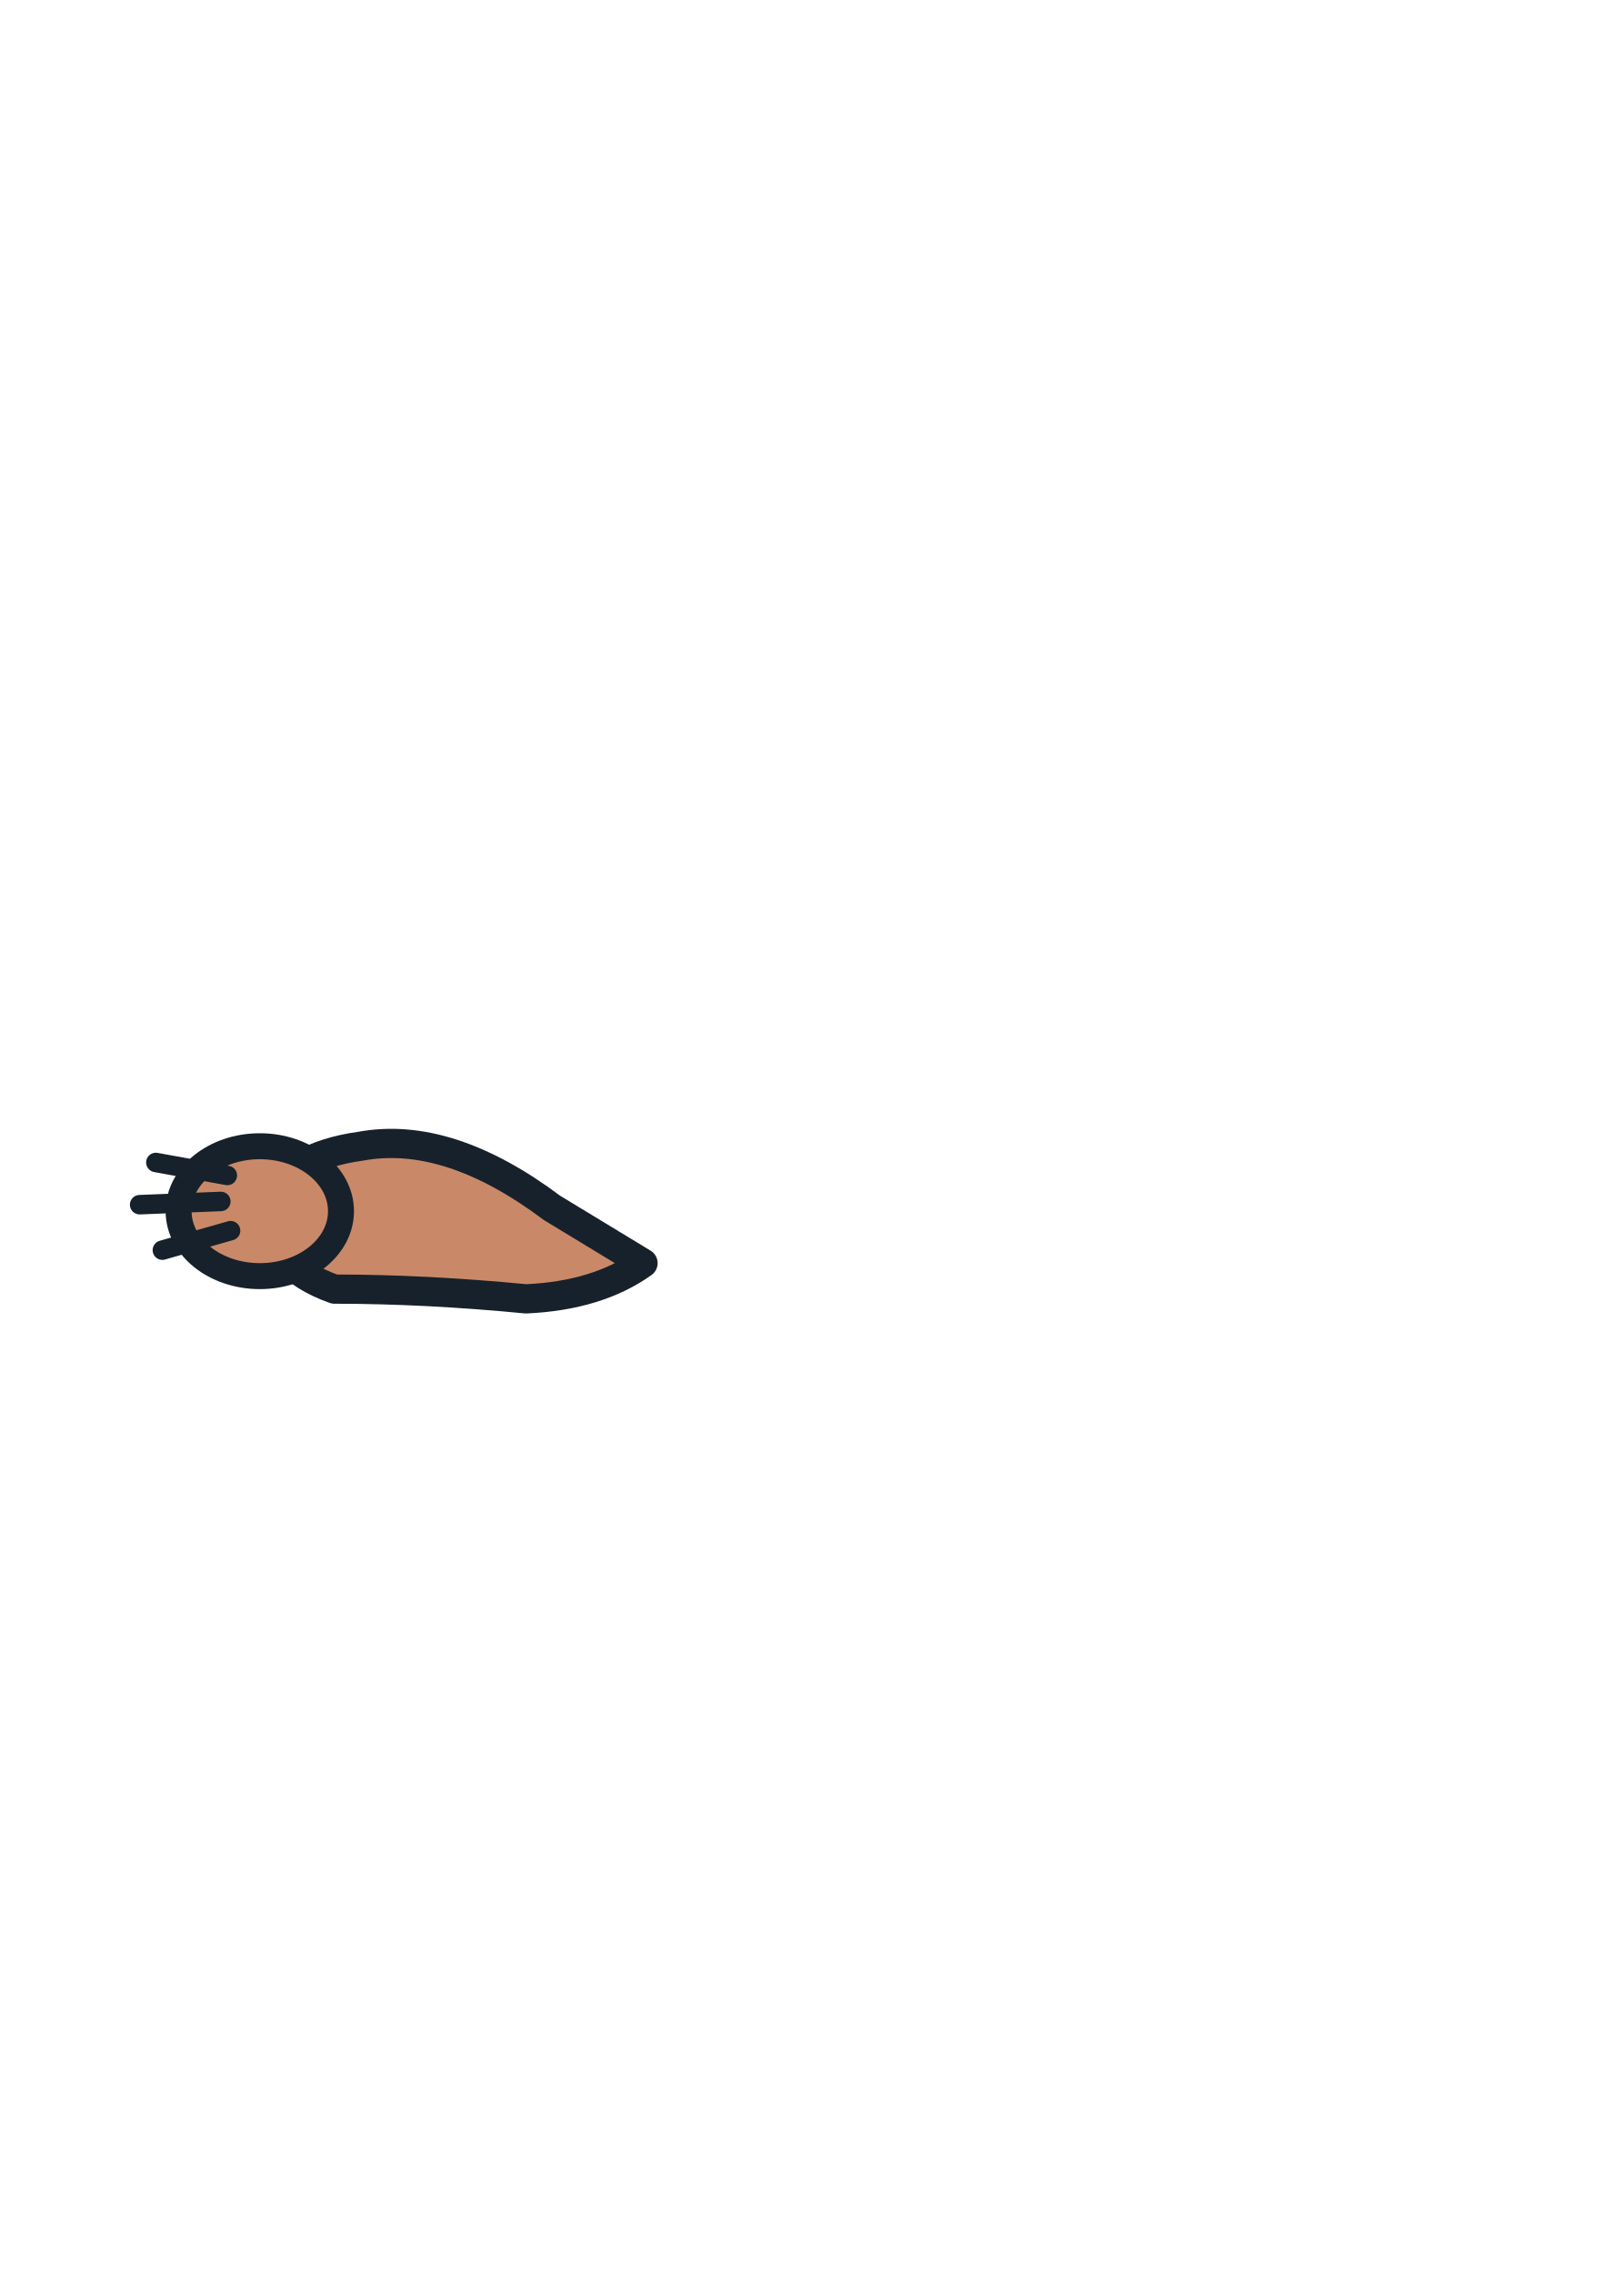
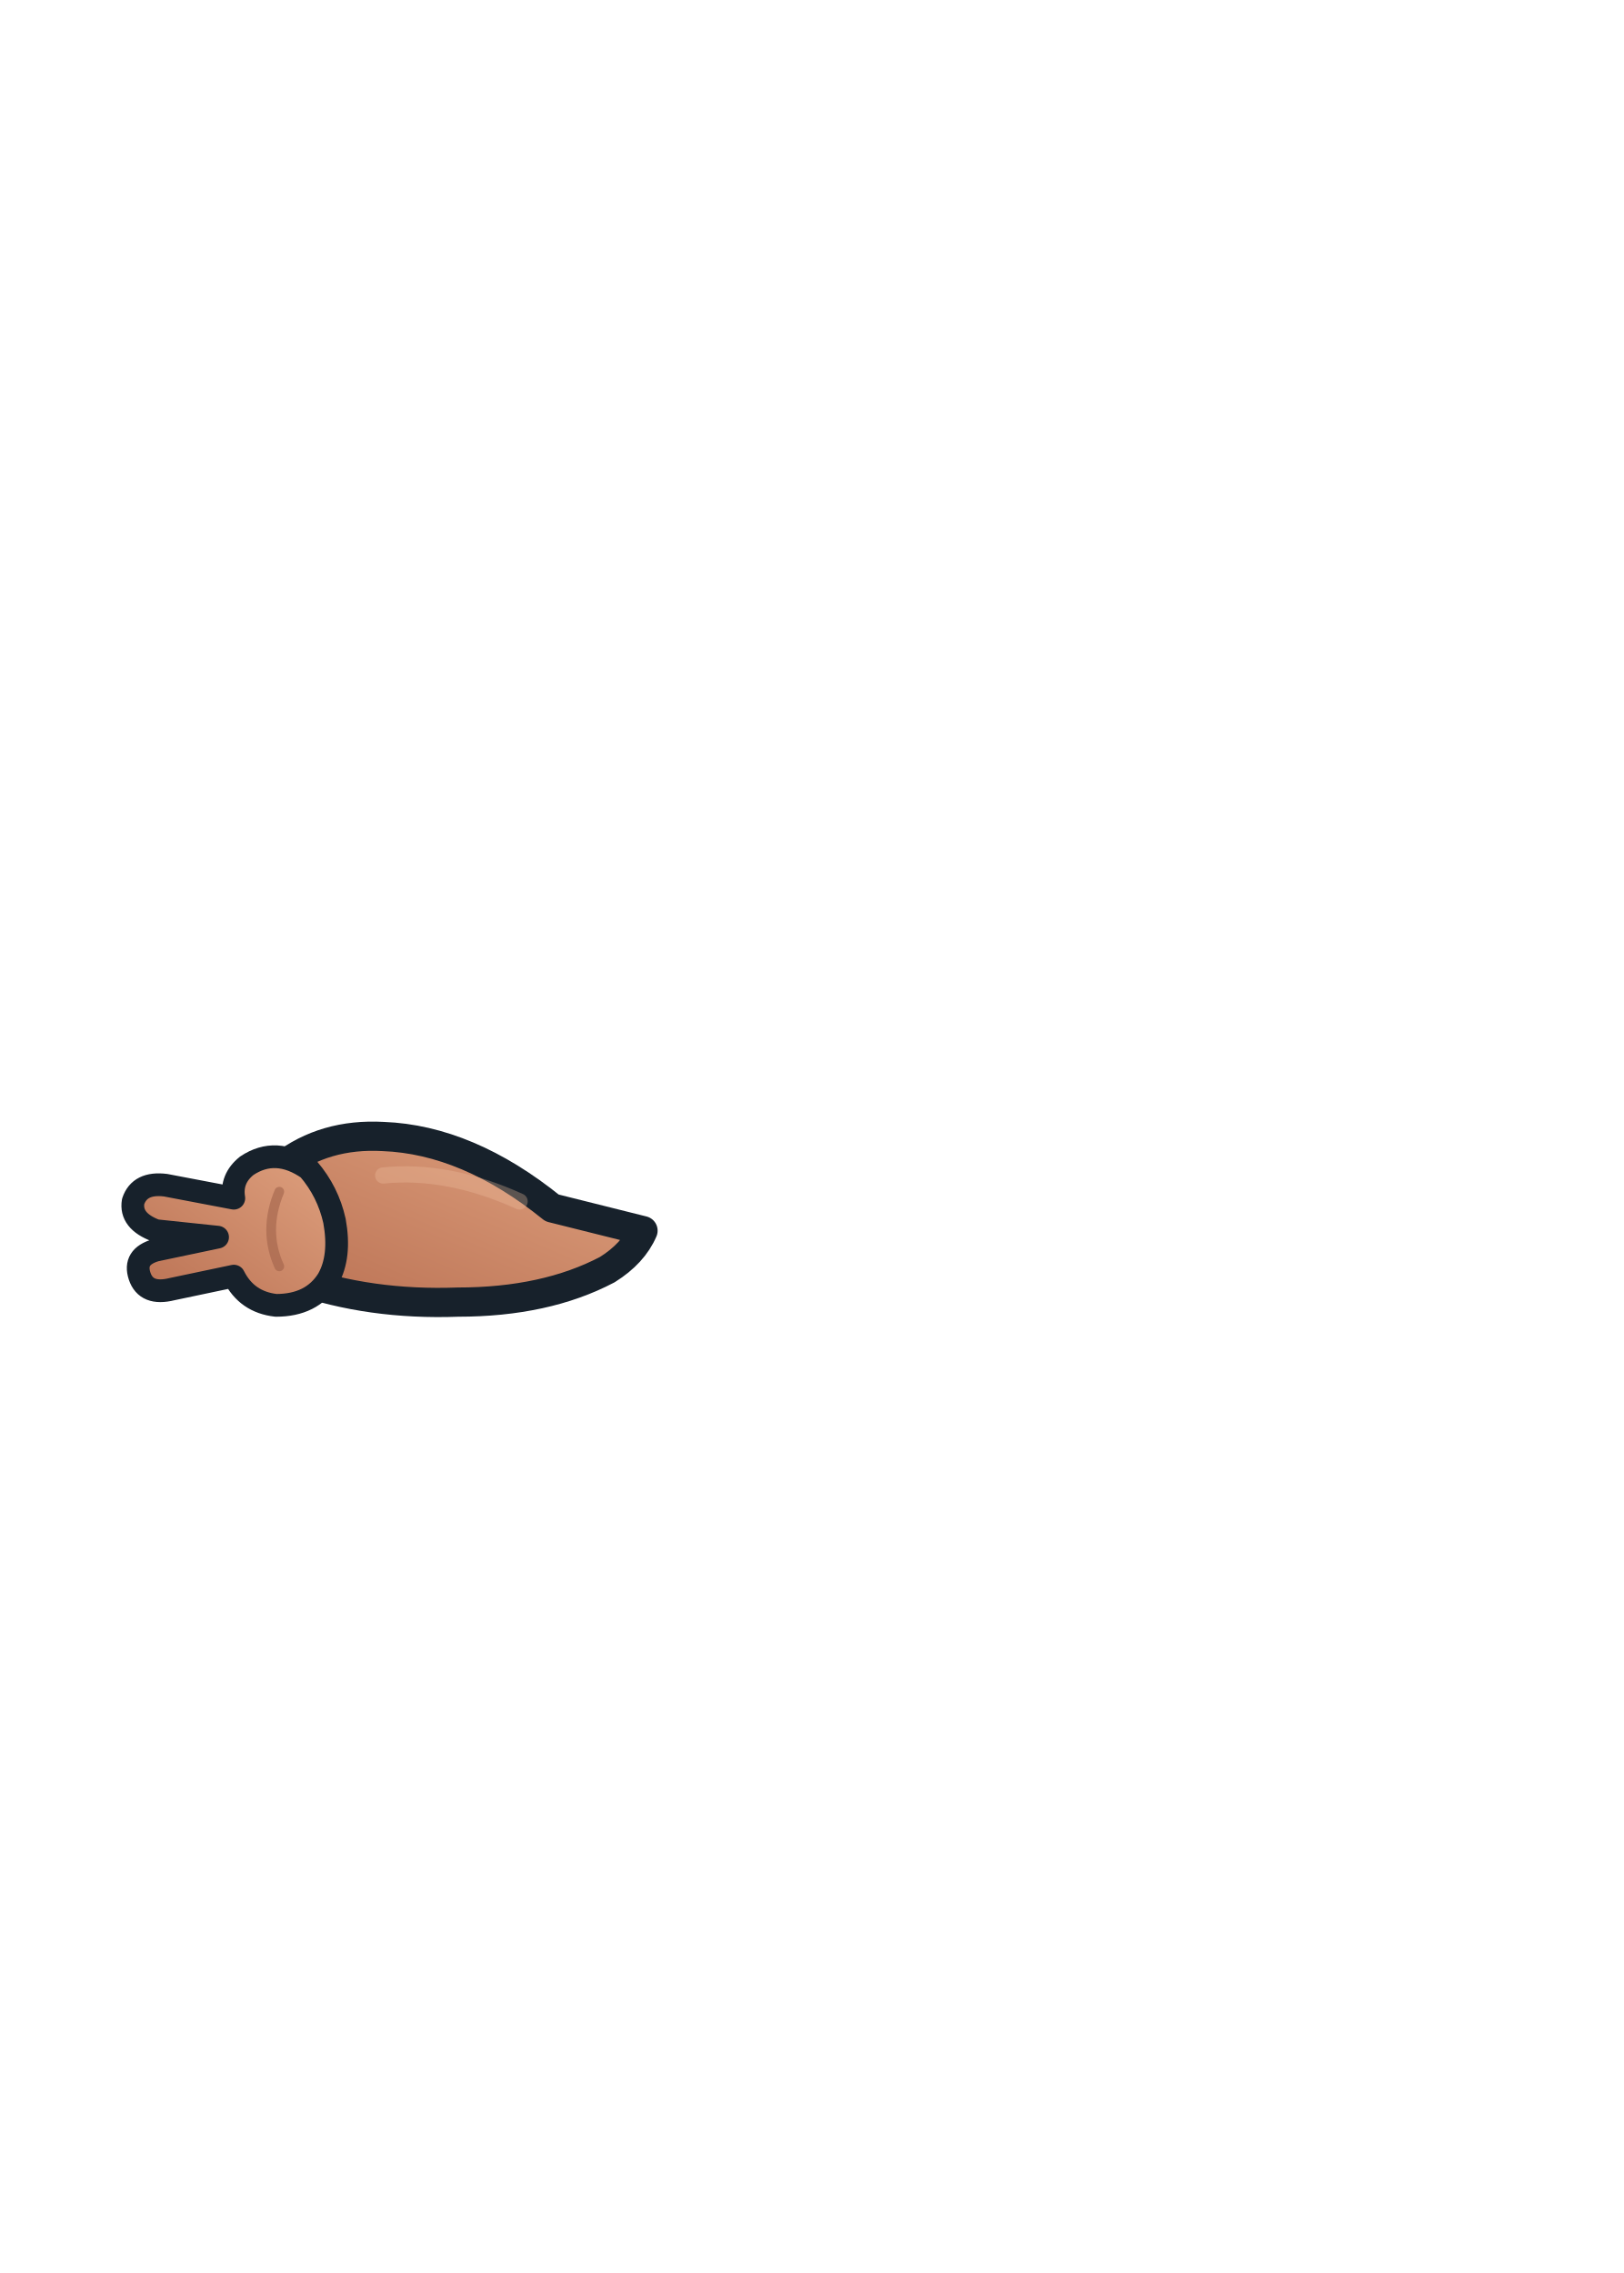
<svg xmlns="http://www.w3.org/2000/svg" viewBox="0 0 500 700" width="500" height="700">
-   <path d="M170 372 Q138 348 111 353 Q89 356 80 371 Q83 390 103 397 Q131 397 162 400 Q184 399 198 389 Z" fill="#C98968" stroke="#17212B" stroke-width="9" stroke-linecap="round" stroke-linejoin="round" />
-   <ellipse cx="80" cy="373" rx="25" ry="20" fill="#C98968" stroke="#17212B" stroke-width="8" />
-   <path d="M70 362 l-22 -4 M68 370 l-25 1 M71 379 l-21 6" fill="none" stroke="#17212B" stroke-width="6" stroke-linecap="round" />
+   <defs>
+     <linearGradient id="skin" x1="1" y1="0" x2="0" y2="1">
+       <stop offset="0" stop-color="#DFA17F" />
+       <stop offset="1" stop-color="#B97052" />
+     </linearGradient>
+   </defs>
+   <path d="M170 372 Q144 351 118 350 Q100 349 87 359 Q79 366 78 376 Q80 388 91 394 Q114 402 141 401 Q168 401 187 391 Q195 386 198 379 Z" fill="url(#skin)" stroke="#17212B" stroke-width="9" stroke-linecap="round" stroke-linejoin="round" />
+   <path d="M95 360 Q85 353 76 359 Q71 363 72 369 L51 365 Q43 364 41 370 Q40 376 48 379 L67 381 L48 385 Q41 387 43 393 Q45 399 53 397 L72 393 Q76 401 85 402 Q96 402 101 394 Q105 387 103 376 Q101 367 95 360 Z" fill="url(#skin)" stroke="#17212B" stroke-width="7" stroke-linecap="round" stroke-linejoin="round" />
+   <path d="M86 367 Q81 379 86 390" fill="none" stroke="#9F6049" stroke-width="3" stroke-linecap="round" opacity="0.58" />
+   <path d="M160 370 Q138 360 118 362" fill="none" stroke="#EEC0A2" stroke-width="5" stroke-linecap="round" opacity="0.32" />
</svg>
